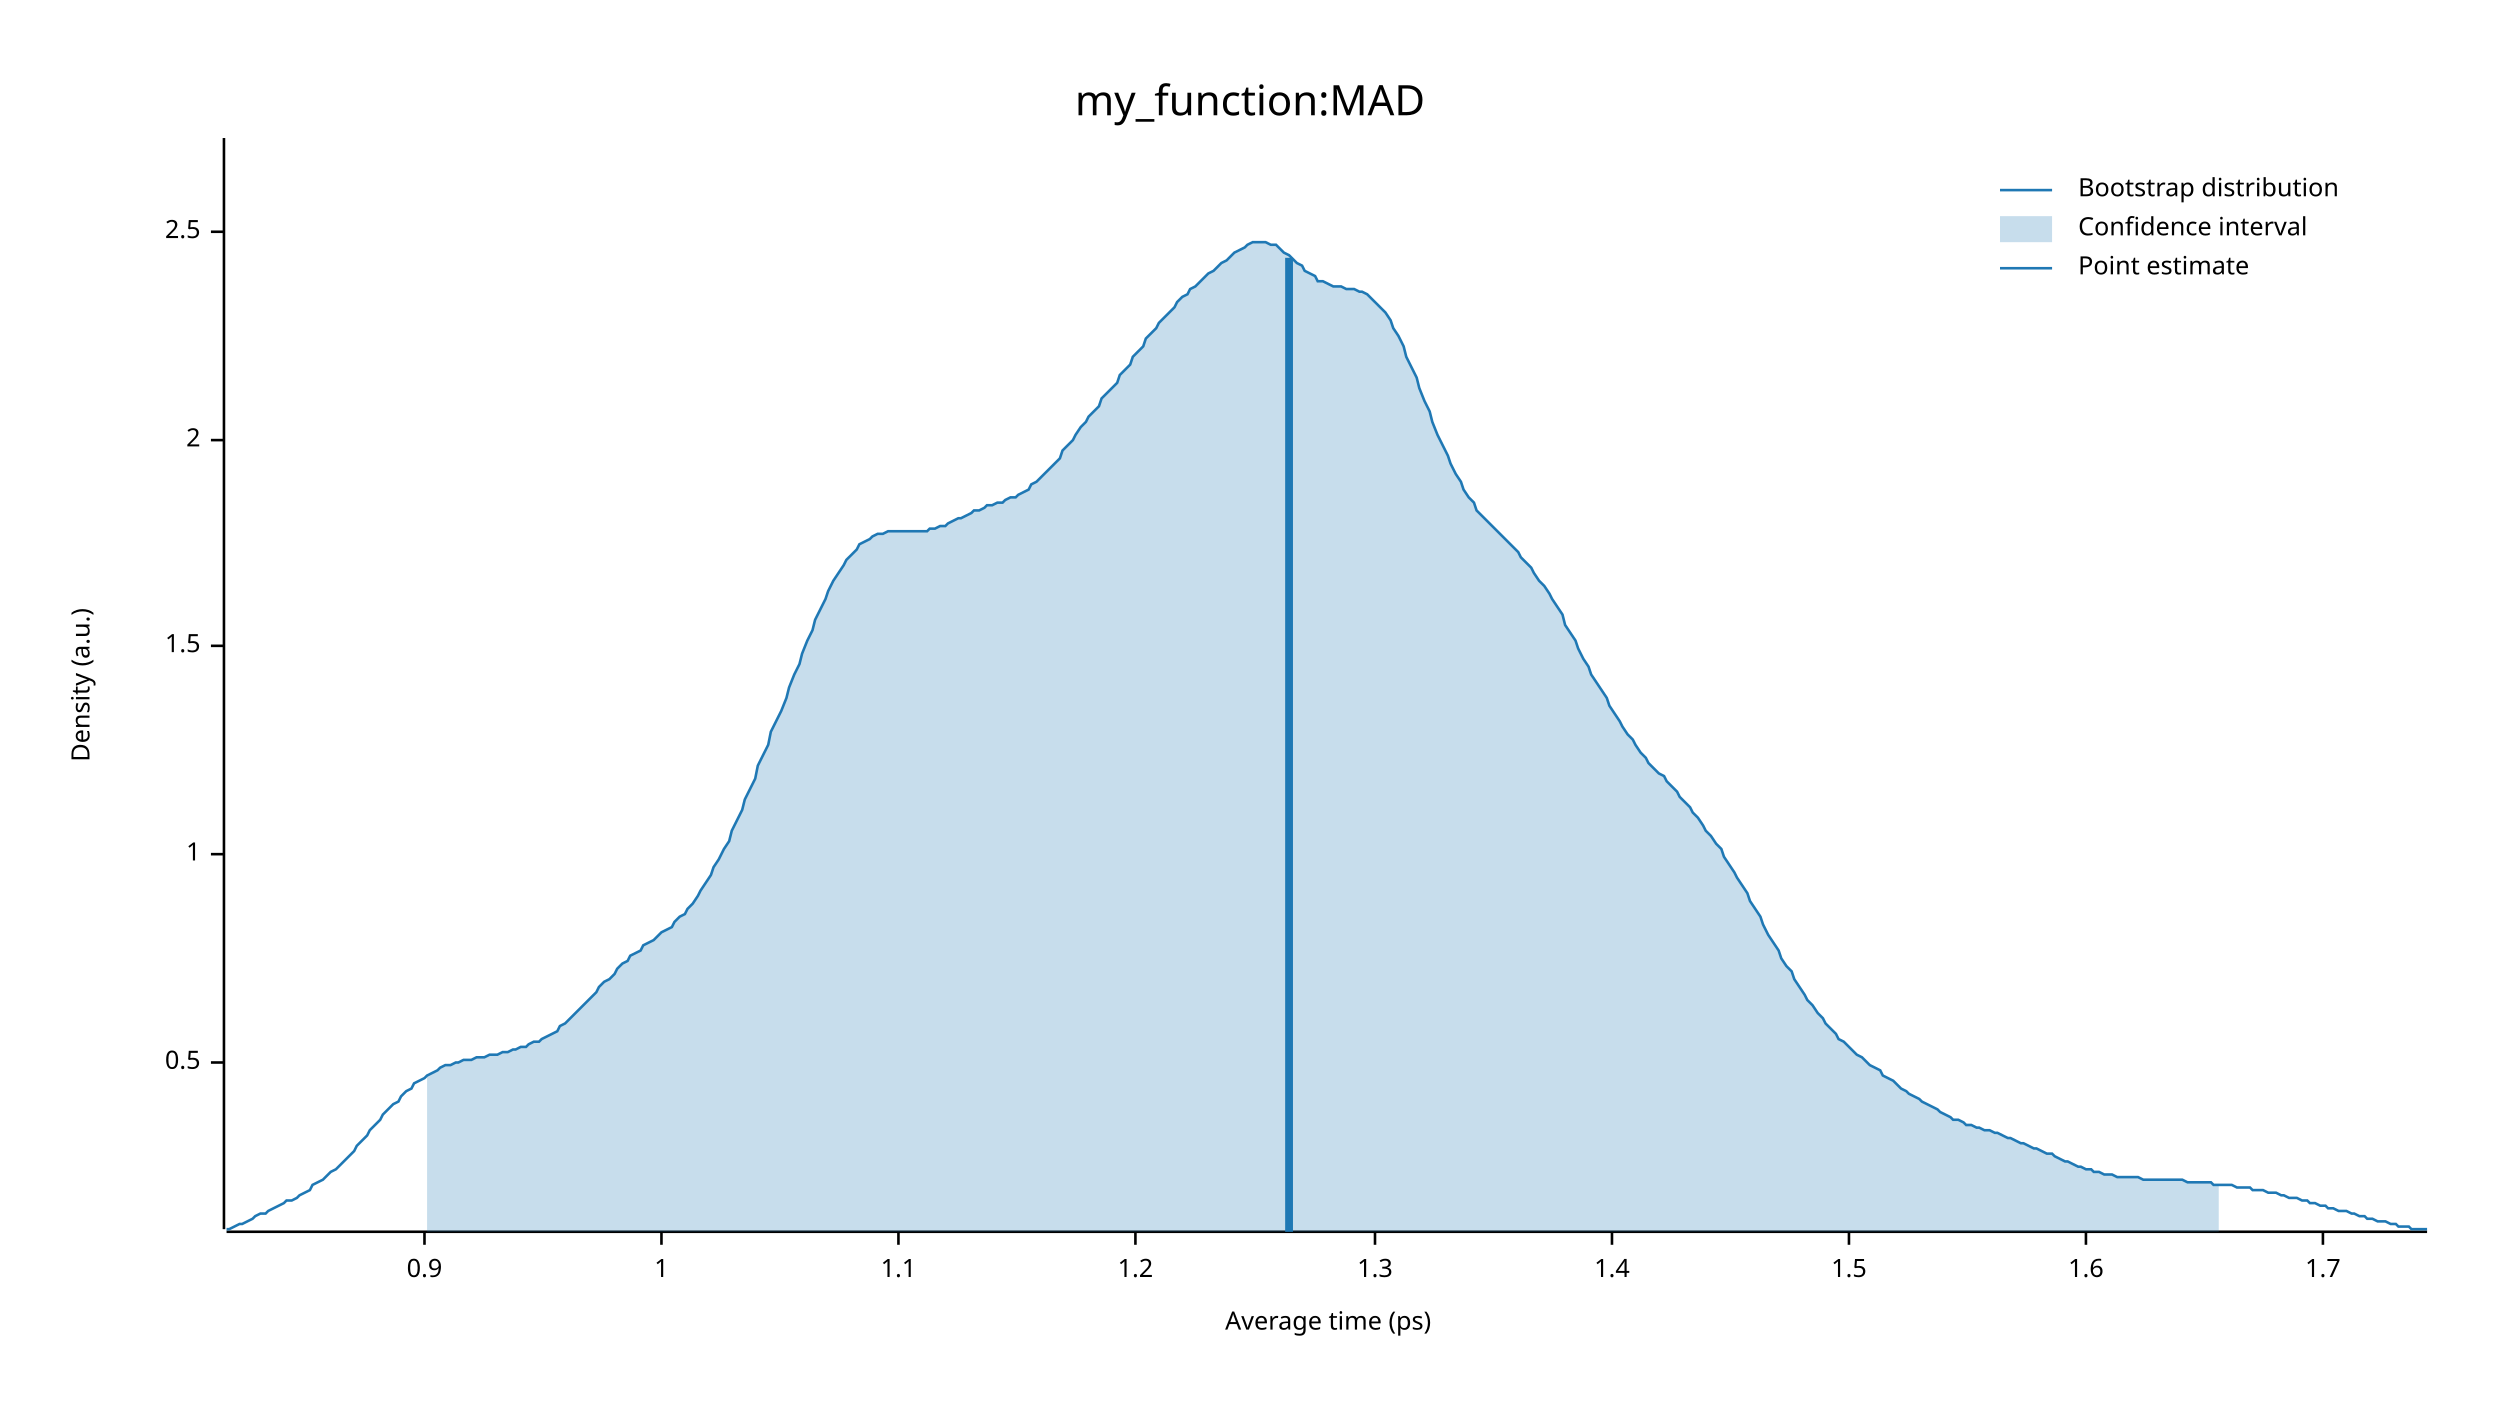
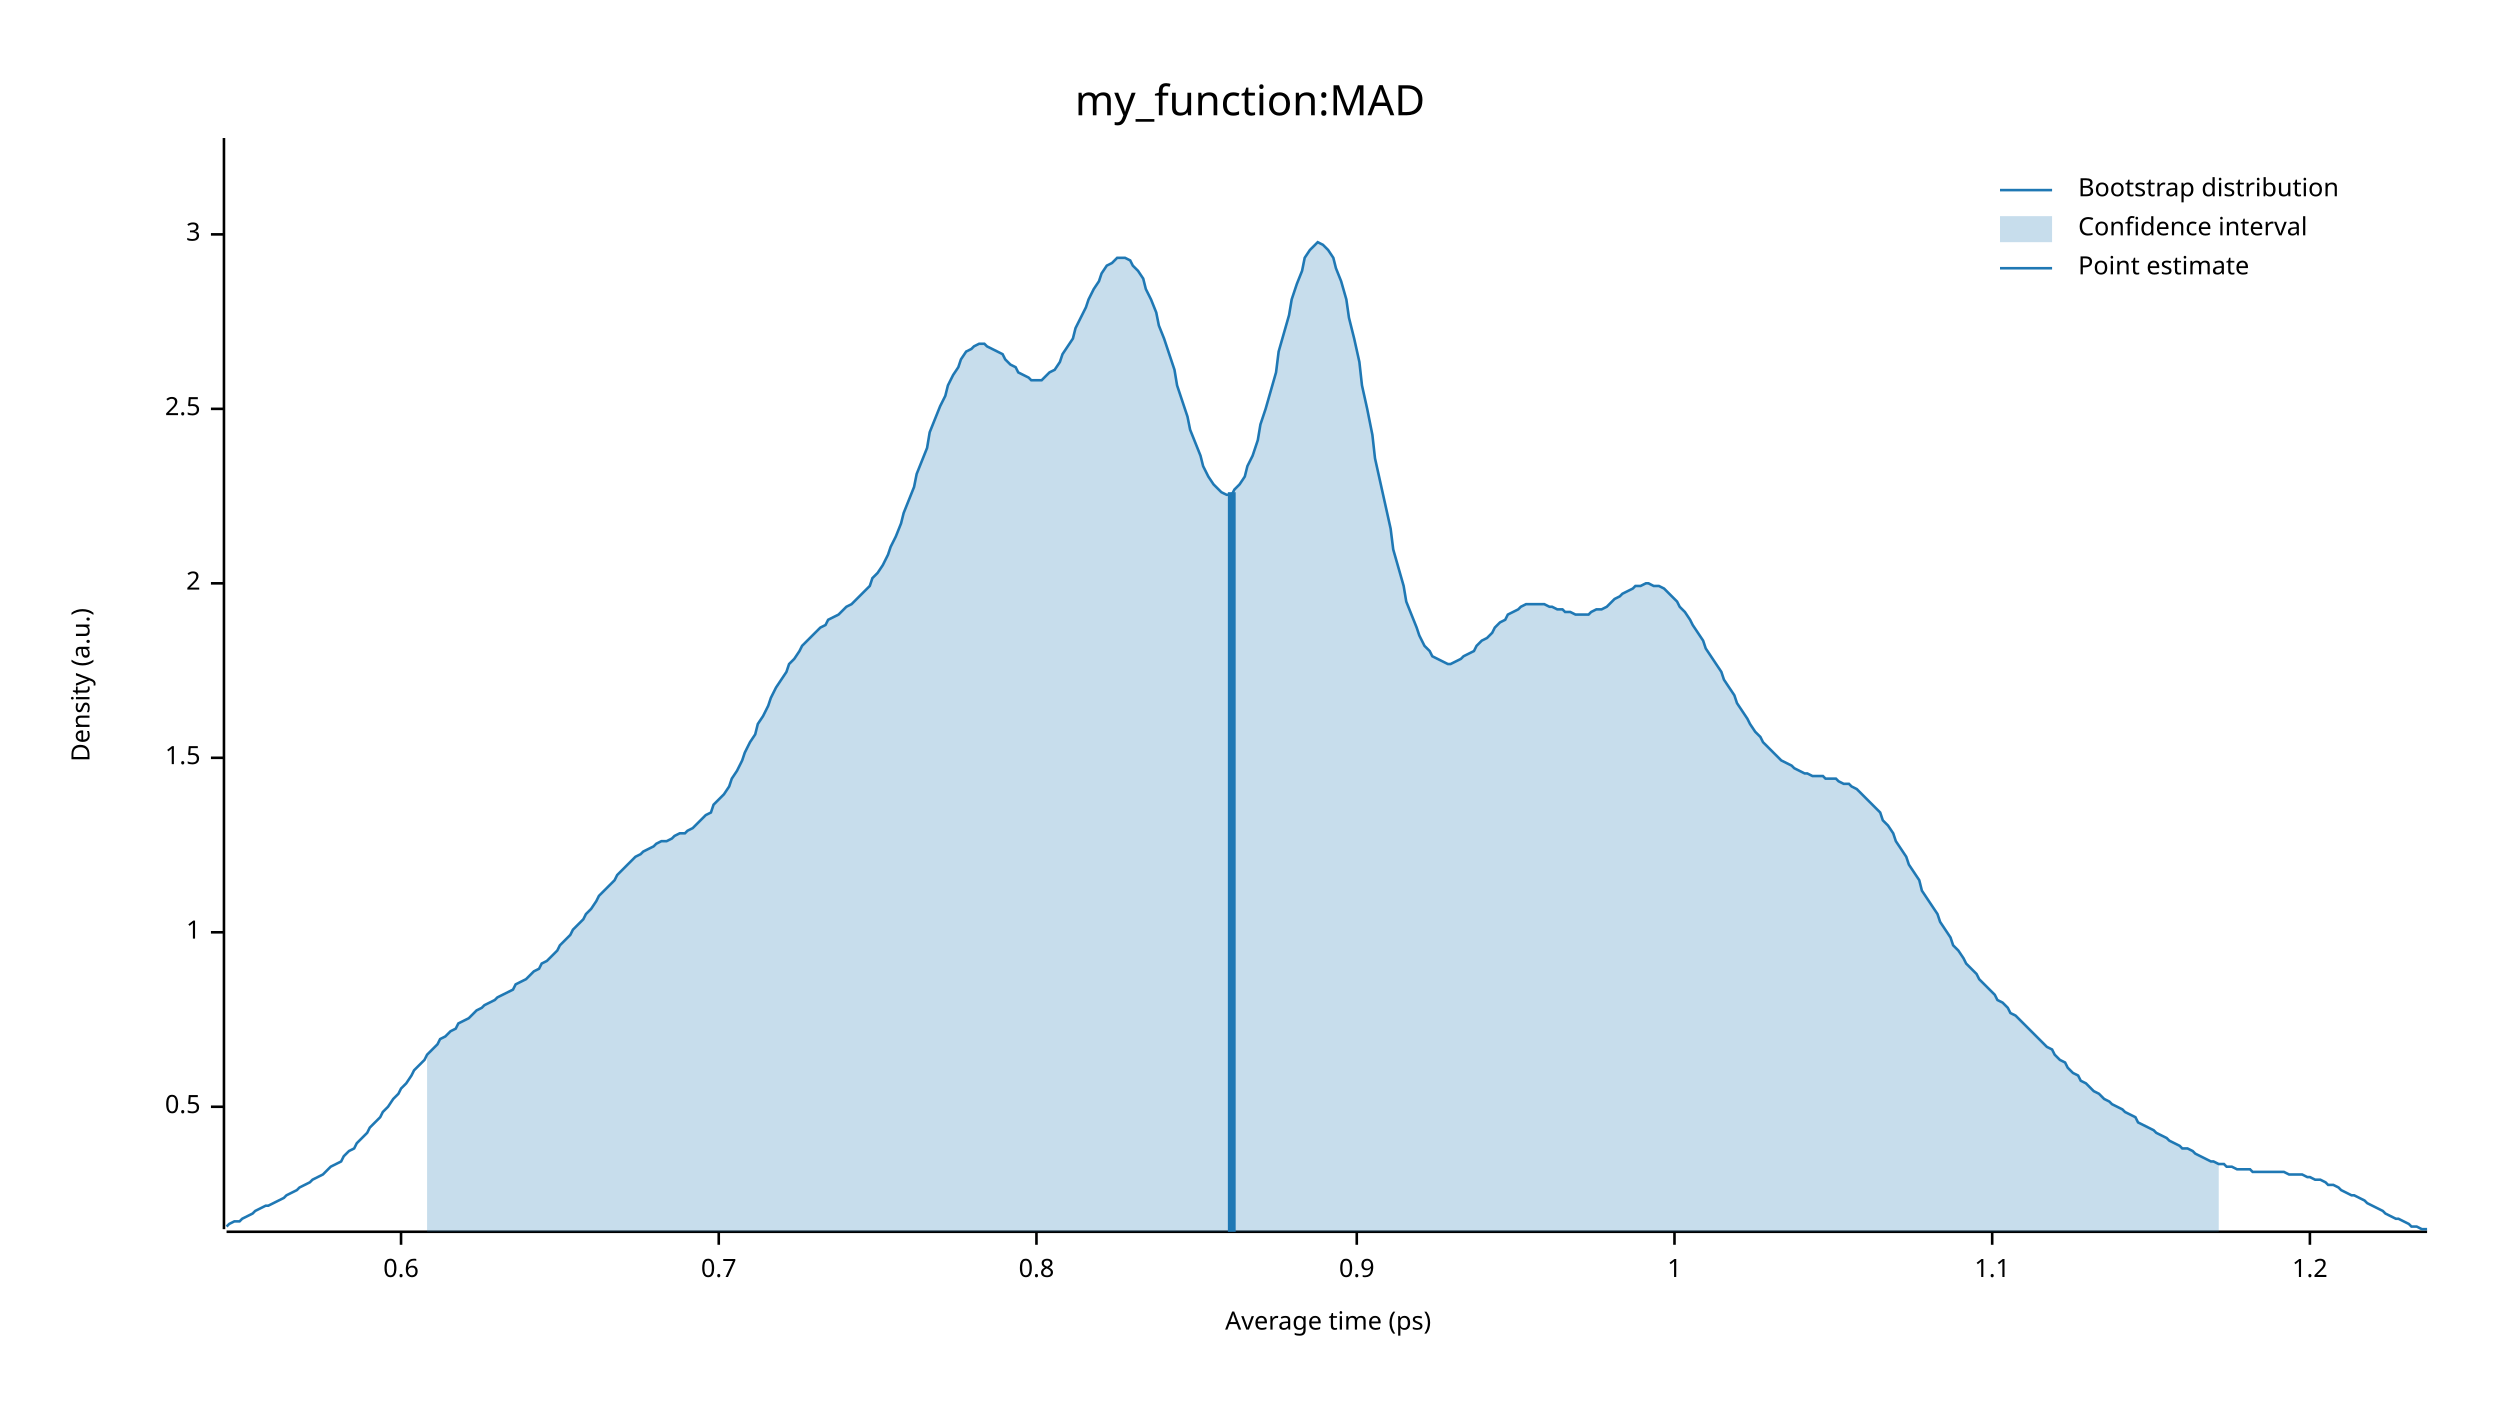
<svg xmlns="http://www.w3.org/2000/svg" width="960" height="540" viewBox="0 0 960 540">
  <text x="480" y="32" dy="0.76em" text-anchor="middle" font-family="sans-serif" font-size="16.129" opacity="1" fill="#000000">
my_function:MAD
</text>
  <text x="27" y="263" dy="0.76em" text-anchor="middle" font-family="sans-serif" font-size="9.677" opacity="1" fill="#000000" transform="rotate(270, 27, 263)">
Density (a.u.)
</text>
  <text x="510" y="513" dy="-0.5ex" text-anchor="middle" font-family="sans-serif" font-size="9.677" opacity="1" fill="#000000">
Average time (ps)
</text>
  <polyline fill="none" opacity="1" stroke="#000000" stroke-width="1" points="86,53 86,472 " />
-   <text x="77" y="408" dy="0.5ex" text-anchor="end" font-family="sans-serif" font-size="9.677" opacity="1" fill="#000000">
+   <text x="77" y="425" dy="0.5ex" text-anchor="end" font-family="sans-serif" font-size="9.677" opacity="1" fill="#000000">
0.5
</text>
-   <polyline fill="none" opacity="1" stroke="#000000" stroke-width="1" points="81,408 86,408 " />
-   <text x="77" y="328" dy="0.5ex" text-anchor="end" font-family="sans-serif" font-size="9.677" opacity="1" fill="#000000">
+   <polyline fill="none" opacity="1" stroke="#000000" stroke-width="1" points="81,425 86,425 " />
+   <text x="77" y="358" dy="0.5ex" text-anchor="end" font-family="sans-serif" font-size="9.677" opacity="1" fill="#000000">
1
</text>
-   <polyline fill="none" opacity="1" stroke="#000000" stroke-width="1" points="81,328 86,328 " />
-   <text x="77" y="248" dy="0.5ex" text-anchor="end" font-family="sans-serif" font-size="9.677" opacity="1" fill="#000000">
+   <polyline fill="none" opacity="1" stroke="#000000" stroke-width="1" points="81,358 86,358 " />
+   <text x="77" y="291" dy="0.5ex" text-anchor="end" font-family="sans-serif" font-size="9.677" opacity="1" fill="#000000">
1.5
</text>
-   <polyline fill="none" opacity="1" stroke="#000000" stroke-width="1" points="81,248 86,248 " />
-   <text x="77" y="169" dy="0.5ex" text-anchor="end" font-family="sans-serif" font-size="9.677" opacity="1" fill="#000000">
+   <polyline fill="none" opacity="1" stroke="#000000" stroke-width="1" points="81,291 86,291 " />
+   <text x="77" y="224" dy="0.5ex" text-anchor="end" font-family="sans-serif" font-size="9.677" opacity="1" fill="#000000">
2
</text>
-   <polyline fill="none" opacity="1" stroke="#000000" stroke-width="1" points="81,169 86,169 " />
-   <text x="77" y="89" dy="0.5ex" text-anchor="end" font-family="sans-serif" font-size="9.677" opacity="1" fill="#000000">
+   <polyline fill="none" opacity="1" stroke="#000000" stroke-width="1" points="81,224 86,224 " />
+   <text x="77" y="157" dy="0.5ex" text-anchor="end" font-family="sans-serif" font-size="9.677" opacity="1" fill="#000000">
2.5
</text>
-   <polyline fill="none" opacity="1" stroke="#000000" stroke-width="1" points="81,89 86,89 " />
+   <polyline fill="none" opacity="1" stroke="#000000" stroke-width="1" points="81,157 86,157 " />
+   <text x="77" y="90" dy="0.5ex" text-anchor="end" font-family="sans-serif" font-size="9.677" opacity="1" fill="#000000">
+ 3
+ </text>
+   <polyline fill="none" opacity="1" stroke="#000000" stroke-width="1" points="81,90 86,90 " />
  <polyline fill="none" opacity="1" stroke="#000000" stroke-width="1" points="87,473 932,473 " />
-   <text x="163" y="483" dy="0.76em" text-anchor="middle" font-family="sans-serif" font-size="9.677" opacity="1" fill="#000000">
+   <text x="154" y="483" dy="0.76em" text-anchor="middle" font-family="sans-serif" font-size="9.677" opacity="1" fill="#000000">
+ 0.6
+ </text>
+   <polyline fill="none" opacity="1" stroke="#000000" stroke-width="1" points="154,473 154,478 " />
+   <text x="276" y="483" dy="0.76em" text-anchor="middle" font-family="sans-serif" font-size="9.677" opacity="1" fill="#000000">
+ 0.7
+ </text>
+   <polyline fill="none" opacity="1" stroke="#000000" stroke-width="1" points="276,473 276,478 " />
+   <text x="398" y="483" dy="0.76em" text-anchor="middle" font-family="sans-serif" font-size="9.677" opacity="1" fill="#000000">
+ 0.8
+ </text>
+   <polyline fill="none" opacity="1" stroke="#000000" stroke-width="1" points="398,473 398,478 " />
+   <text x="521" y="483" dy="0.76em" text-anchor="middle" font-family="sans-serif" font-size="9.677" opacity="1" fill="#000000">
0.9
</text>
-   <polyline fill="none" opacity="1" stroke="#000000" stroke-width="1" points="163,473 163,478 " />
-   <text x="254" y="483" dy="0.76em" text-anchor="middle" font-family="sans-serif" font-size="9.677" opacity="1" fill="#000000">
+   <polyline fill="none" opacity="1" stroke="#000000" stroke-width="1" points="521,473 521,478 " />
+   <text x="643" y="483" dy="0.76em" text-anchor="middle" font-family="sans-serif" font-size="9.677" opacity="1" fill="#000000">
1
</text>
-   <polyline fill="none" opacity="1" stroke="#000000" stroke-width="1" points="254,473 254,478 " />
-   <text x="345" y="483" dy="0.76em" text-anchor="middle" font-family="sans-serif" font-size="9.677" opacity="1" fill="#000000">
+   <polyline fill="none" opacity="1" stroke="#000000" stroke-width="1" points="643,473 643,478 " />
+   <text x="765" y="483" dy="0.76em" text-anchor="middle" font-family="sans-serif" font-size="9.677" opacity="1" fill="#000000">
1.1
</text>
-   <polyline fill="none" opacity="1" stroke="#000000" stroke-width="1" points="345,473 345,478 " />
-   <text x="436" y="483" dy="0.76em" text-anchor="middle" font-family="sans-serif" font-size="9.677" opacity="1" fill="#000000">
+   <polyline fill="none" opacity="1" stroke="#000000" stroke-width="1" points="765,473 765,478 " />
+   <text x="887" y="483" dy="0.76em" text-anchor="middle" font-family="sans-serif" font-size="9.677" opacity="1" fill="#000000">
1.2
</text>
-   <polyline fill="none" opacity="1" stroke="#000000" stroke-width="1" points="436,473 436,478 " />
-   <text x="528" y="483" dy="0.76em" text-anchor="middle" font-family="sans-serif" font-size="9.677" opacity="1" fill="#000000">
- 1.3
- </text>
-   <polyline fill="none" opacity="1" stroke="#000000" stroke-width="1" points="528,473 528,478 " />
-   <text x="619" y="483" dy="0.76em" text-anchor="middle" font-family="sans-serif" font-size="9.677" opacity="1" fill="#000000">
- 1.4
- </text>
-   <polyline fill="none" opacity="1" stroke="#000000" stroke-width="1" points="619,473 619,478 " />
-   <text x="710" y="483" dy="0.76em" text-anchor="middle" font-family="sans-serif" font-size="9.677" opacity="1" fill="#000000">
- 1.5
- </text>
-   <polyline fill="none" opacity="1" stroke="#000000" stroke-width="1" points="710,473 710,478 " />
-   <text x="801" y="483" dy="0.76em" text-anchor="middle" font-family="sans-serif" font-size="9.677" opacity="1" fill="#000000">
- 1.6
- </text>
-   <polyline fill="none" opacity="1" stroke="#000000" stroke-width="1" points="801,473 801,478 " />
-   <text x="892" y="483" dy="0.76em" text-anchor="middle" font-family="sans-serif" font-size="9.677" opacity="1" fill="#000000">
- 1.7
- </text>
-   <polyline fill="none" opacity="1" stroke="#000000" stroke-width="1" points="892,473 892,478 " />
-   <polyline fill="none" opacity="1" stroke="#1F78B4" stroke-width="1" points="87,472 88,472 90,471 92,470 93,470 95,469 97,468 98,467 100,466 102,466 103,465 105,464 107,463 109,462 110,461 112,461 114,460 115,459 117,458 119,457 120,455 122,454 124,453 125,452 127,450 129,449 131,447 132,446 134,444 136,442 137,440 139,438 141,436 142,434 144,432 146,430 147,428 149,426 151,424 153,423 154,421 156,419 158,418 159,416 161,415 163,414 164,413 166,412 168,411 169,410 171,409 173,409 175,408 176,408 178,407 180,407 181,407 183,406 185,406 186,406 188,405 190,405 191,405 193,404 195,404 197,403 198,403 200,402 202,402 203,401 205,400 207,400 208,399 210,398 212,397 214,396 215,394 217,393 219,391 220,390 222,388 224,386 225,385 227,383 229,381 230,379 232,377 234,376 236,374 237,372 239,370 241,369 242,367 244,366 246,365 247,363 249,362 251,361 252,360 254,358 256,357 258,356 259,354 261,352 263,351 264,349 266,347 268,344 269,342 271,339 273,336 274,333 276,330 278,326 280,323 281,319 283,315 285,311 286,307 288,303 290,299 291,294 293,290 295,286 296,281 298,277 300,273 302,268 303,264 305,259 307,255 308,251 310,246 312,242 313,238 315,234 317,230 318,227 320,223 322,220 324,217 325,215 327,213 329,211 330,209 332,208 334,207 335,206 337,205 339,205 341,204 342,204 344,204 346,204 347,204 349,204 351,204 352,204 354,204 356,204 357,203 359,203 361,202 363,202 364,201 366,200 368,199 369,199 371,198 373,197 374,196 376,196 378,195 379,194 381,194 383,193 385,193 386,192 388,191 390,191 391,190 393,189 395,188 396,186 398,185 400,183 401,182 403,180 405,178 407,176 408,173 410,171 412,169 413,167 415,164 417,162 418,160 420,158 422,156 423,153 425,151 427,149 429,147 430,144 432,142 434,140 435,137 437,135 439,133 440,130 442,128 444,126 445,124 447,122 449,120 451,118 452,116 454,114 456,113 457,111 459,110 461,108 462,107 464,105 466,104 468,102 469,101 471,100 473,98 474,97 476,96 478,95 479,94 481,93 483,93 484,93 486,93 488,94 490,94 491,95 493,97 495,98 496,99 498,101 500,102 501,104 503,105 505,106 506,108 508,108 510,109 512,110 513,110 515,110 517,111 518,111 520,111 522,112 523,112 525,113 527,115 528,116 530,118 532,120 534,123 535,126 537,129 539,133 540,137 542,141 544,145 545,149 547,154 549,158 550,162 552,167 554,171 556,175 557,178 559,182 561,185 562,188 564,191 566,193 567,196 569,198 571,200 573,202 574,203 576,205 578,207 579,208 581,210 583,212 584,214 586,216 588,218 589,220 591,223 593,225 595,228 596,230 598,233 600,236 601,240 603,243 605,246 606,249 608,253 610,256 611,259 613,262 615,265 617,268 618,271 620,274 622,277 623,279 625,282 627,284 628,286 630,289 632,291 633,293 635,295 637,297 639,298 640,300 642,302 644,304 645,306 647,308 649,310 650,312 652,314 654,317 655,319 657,321 659,324 661,326 662,329 664,332 666,335 667,337 669,340 671,343 672,346 674,349 676,352 677,355 679,359 681,362 683,365 684,368 686,371 688,373 689,376 691,379 693,382 694,384 696,386 698,389 700,391 701,393 703,395 705,397 706,399 708,400 710,402 711,403 713,405 715,406 716,407 718,409 720,410 722,411 723,413 725,414 727,415 728,416 730,418 732,419 733,420 735,421 737,422 738,423 740,424 742,425 744,426 745,427 747,428 749,429 750,430 752,430 754,431 755,432 757,432 759,433 760,433 762,434 764,434 766,435 767,435 769,436 771,437 772,437 774,438 776,439 777,439 779,440 781,441 782,441 784,442 786,443 788,443 789,444 791,445 793,446 794,446 796,447 798,448 799,448 801,449 803,449 804,450 806,450 808,451 810,451 811,451 813,452 815,452 816,452 818,452 820,452 821,452 823,453 825,453 827,453 828,453 830,453 832,453 833,453 835,453 837,453 838,453 840,454 842,454 843,454 845,454 847,454 849,454 850,455 852,455 854,455 855,455 857,455 859,456 860,456 862,456 864,456 865,457 867,457 869,457 871,458 872,458 874,458 876,459 877,459 879,460 881,460 882,460 884,461 886,461 887,462 889,462 891,463 893,463 894,464 896,464 898,465 899,465 901,465 903,466 904,466 906,467 908,467 909,468 911,468 913,469 915,469 916,469 918,470 920,470 921,471 923,471 925,471 926,472 928,472 930,472 932,472 " />
-   <polygon opacity="0.25" fill="#1F78B4" points="164,413 166,412 168,411 169,410 171,409 173,409 175,408 176,408 178,407 180,407 181,407 183,406 185,406 186,406 188,405 190,405 191,405 193,404 195,404 197,403 198,403 200,402 202,402 203,401 205,400 207,400 208,399 210,398 212,397 214,396 215,394 217,393 219,391 220,390 222,388 224,386 225,385 227,383 229,381 230,379 232,377 234,376 236,374 237,372 239,370 241,369 242,367 244,366 246,365 247,363 249,362 251,361 252,360 254,358 256,357 258,356 259,354 261,352 263,351 264,349 266,347 268,344 269,342 271,339 273,336 274,333 276,330 278,326 280,323 281,319 283,315 285,311 286,307 288,303 290,299 291,294 293,290 295,286 296,281 298,277 300,273 302,268 303,264 305,259 307,255 308,251 310,246 312,242 313,238 315,234 317,230 318,227 320,223 322,220 324,217 325,215 327,213 329,211 330,209 332,208 334,207 335,206 337,205 339,205 341,204 342,204 344,204 346,204 347,204 349,204 351,204 352,204 354,204 356,204 357,203 359,203 361,202 363,202 364,201 366,200 368,199 369,199 371,198 373,197 374,196 376,196 378,195 379,194 381,194 383,193 385,193 386,192 388,191 390,191 391,190 393,189 395,188 396,186 398,185 400,183 401,182 403,180 405,178 407,176 408,173 410,171 412,169 413,167 415,164 417,162 418,160 420,158 422,156 423,153 425,151 427,149 429,147 430,144 432,142 434,140 435,137 437,135 439,133 440,130 442,128 444,126 445,124 447,122 449,120 451,118 452,116 454,114 456,113 457,111 459,110 461,108 462,107 464,105 466,104 468,102 469,101 471,100 473,98 474,97 476,96 478,95 479,94 481,93 483,93 484,93 486,93 488,94 490,94 491,95 493,97 495,98 496,99 498,101 500,102 501,104 503,105 505,106 506,108 508,108 510,109 512,110 513,110 515,110 517,111 518,111 520,111 522,112 523,112 525,113 527,115 528,116 530,118 532,120 534,123 535,126 537,129 539,133 540,137 542,141 544,145 545,149 547,154 549,158 550,162 552,167 554,171 556,175 557,178 559,182 561,185 562,188 564,191 566,193 567,196 569,198 571,200 573,202 574,203 576,205 578,207 579,208 581,210 583,212 584,214 586,216 588,218 589,220 591,223 593,225 595,228 596,230 598,233 600,236 601,240 603,243 605,246 606,249 608,253 610,256 611,259 613,262 615,265 617,268 618,271 620,274 622,277 623,279 625,282 627,284 628,286 630,289 632,291 633,293 635,295 637,297 639,298 640,300 642,302 644,304 645,306 647,308 649,310 650,312 652,314 654,317 655,319 657,321 659,324 661,326 662,329 664,332 666,335 667,337 669,340 671,343 672,346 674,349 676,352 677,355 679,359 681,362 683,365 684,368 686,371 688,373 689,376 691,379 693,382 694,384 696,386 698,389 700,391 701,393 703,395 705,397 706,399 708,400 710,402 711,403 713,405 715,406 716,407 718,409 720,410 722,411 723,413 725,414 727,415 728,416 730,418 732,419 733,420 735,421 737,422 738,423 740,424 742,425 744,426 745,427 747,428 749,429 750,430 752,430 754,431 755,432 757,432 759,433 760,433 762,434 764,434 766,435 767,435 769,436 771,437 772,437 774,438 776,439 777,439 779,440 781,441 782,441 784,442 786,443 788,443 789,444 791,445 793,446 794,446 796,447 798,448 799,448 801,449 803,449 804,450 806,450 808,451 810,451 811,451 813,452 815,452 816,452 818,452 820,452 821,452 823,453 825,453 827,453 828,453 830,453 832,453 833,453 835,453 837,453 838,453 840,454 842,454 843,454 845,454 847,454 849,454 850,455 852,455 852,473 164,473 " />
-   <polyline fill="none" opacity="1" stroke="#1F78B4" stroke-width="3" points="495,473 495,99 " />
+   <polyline fill="none" opacity="1" stroke="#000000" stroke-width="1" points="887,473 887,478 " />
+   <polyline fill="none" opacity="1" stroke="#1F78B4" stroke-width="1" points="87,471 88,470 90,469 92,469 93,468 95,467 97,466 98,465 100,464 102,463 103,463 105,462 107,461 109,460 110,459 112,458 114,457 115,456 117,455 119,454 120,453 122,452 124,451 125,450 127,448 129,447 131,446 132,444 134,442 136,441 137,439 139,437 141,435 142,433 144,431 146,429 147,427 149,425 151,422 153,420 154,418 156,416 158,413 159,411 161,409 163,407 164,405 166,403 168,401 169,399 171,398 173,396 175,395 176,393 178,392 180,391 181,390 183,388 185,387 186,386 188,385 190,384 191,383 193,382 195,381 197,380 198,378 200,377 202,376 203,375 205,373 207,372 208,370 210,369 212,367 214,365 215,363 217,361 219,359 220,357 222,355 224,353 225,351 227,349 229,346 230,344 232,342 234,340 236,338 237,336 239,334 241,332 242,331 244,329 246,328 247,327 249,326 251,325 252,324 254,323 256,323 258,322 259,321 261,320 263,320 264,319 266,318 268,316 269,315 271,313 273,312 274,309 276,307 278,305 280,302 281,299 283,296 285,292 286,289 288,285 290,282 291,278 293,275 295,271 296,268 298,264 300,261 302,258 303,255 305,253 307,250 308,248 310,246 312,244 313,243 315,241 317,240 318,238 320,237 322,236 324,234 325,233 327,232 329,230 330,229 332,227 334,225 335,222 337,220 339,217 341,213 342,210 344,206 346,201 347,197 349,192 351,187 352,182 354,177 356,172 357,166 359,161 361,156 363,152 364,148 366,144 368,141 369,138 371,135 373,134 374,133 376,132 378,132 379,133 381,134 383,135 385,136 386,138 388,140 390,141 391,143 393,144 395,145 396,146 398,146 400,146 401,145 403,143 405,142 407,139 408,136 410,133 412,130 413,126 415,122 417,118 418,115 420,111 422,108 423,105 425,102 427,101 429,99 430,99 432,99 434,100 435,102 437,104 439,107 440,111 442,115 444,120 445,125 447,130 449,136 451,142 452,148 454,154 456,160 457,165 459,170 461,175 462,179 464,183 466,186 468,188 469,189 471,190 473,190 474,188 476,186 478,183 479,179 481,175 483,169 484,163 486,157 488,150 490,143 491,135 493,128 495,121 496,115 498,109 500,104 501,99 503,96 505,94 506,93 508,94 510,96 512,99 513,103 515,108 517,115 518,122 520,130 522,139 523,148 525,157 527,167 528,176 530,185 532,194 534,203 535,211 537,218 539,225 540,231 542,236 544,241 545,244 547,248 549,250 550,252 552,253 554,254 556,255 557,255 559,254 561,253 562,252 564,251 566,250 567,248 569,246 571,245 573,243 574,241 576,239 578,238 579,236 581,235 583,234 584,233 586,232 588,232 589,232 591,232 593,232 595,233 596,233 598,234 600,234 601,235 603,235 605,236 606,236 608,236 610,236 611,235 613,234 615,234 617,233 618,232 620,230 622,229 623,228 625,227 627,226 628,225 630,225 632,224 633,224 635,225 637,225 639,226 640,227 642,229 644,231 645,233 647,235 649,238 650,240 652,243 654,246 655,249 657,252 659,255 661,258 662,261 664,264 666,267 667,270 669,273 671,276 672,278 674,281 676,283 677,285 679,287 681,289 683,291 684,292 686,293 688,294 689,295 691,296 693,297 694,297 696,298 698,298 700,298 701,299 703,299 705,299 706,300 708,301 710,301 711,302 713,303 715,305 716,306 718,308 720,310 722,312 723,315 725,317 727,320 728,323 730,326 732,329 733,332 735,335 737,338 738,342 740,345 742,348 744,351 745,354 747,357 749,360 750,363 752,365 754,368 755,370 757,372 759,374 760,376 762,378 764,380 766,382 767,384 769,385 771,387 772,389 774,390 776,392 777,393 779,395 781,397 782,398 784,400 786,402 788,403 789,405 791,407 793,408 794,410 796,412 798,413 799,415 801,416 803,418 804,419 806,420 808,422 810,423 811,424 813,425 815,426 816,427 818,428 820,429 821,431 823,432 825,433 827,434 828,435 830,436 832,437 833,438 835,439 837,440 838,441 840,441 842,442 843,443 845,444 847,445 849,446 850,446 852,447 854,447 855,448 857,448 859,449 860,449 862,449 864,449 865,450 867,450 869,450 871,450 872,450 874,450 876,450 877,450 879,451 881,451 882,451 884,451 886,452 887,452 889,453 891,453 893,454 894,455 896,455 898,456 899,457 901,458 903,459 904,459 906,460 908,461 909,462 911,463 913,464 915,465 916,466 918,467 920,468 921,468 923,469 925,470 926,471 928,471 930,472 932,472 " />
+   <polygon opacity="0.25" fill="#1F78B4" points="164,405 166,403 168,401 169,399 171,398 173,396 175,395 176,393 178,392 180,391 181,390 183,388 185,387 186,386 188,385 190,384 191,383 193,382 195,381 197,380 198,378 200,377 202,376 203,375 205,373 207,372 208,370 210,369 212,367 214,365 215,363 217,361 219,359 220,357 222,355 224,353 225,351 227,349 229,346 230,344 232,342 234,340 236,338 237,336 239,334 241,332 242,331 244,329 246,328 247,327 249,326 251,325 252,324 254,323 256,323 258,322 259,321 261,320 263,320 264,319 266,318 268,316 269,315 271,313 273,312 274,309 276,307 278,305 280,302 281,299 283,296 285,292 286,289 288,285 290,282 291,278 293,275 295,271 296,268 298,264 300,261 302,258 303,255 305,253 307,250 308,248 310,246 312,244 313,243 315,241 317,240 318,238 320,237 322,236 324,234 325,233 327,232 329,230 330,229 332,227 334,225 335,222 337,220 339,217 341,213 342,210 344,206 346,201 347,197 349,192 351,187 352,182 354,177 356,172 357,166 359,161 361,156 363,152 364,148 366,144 368,141 369,138 371,135 373,134 374,133 376,132 378,132 379,133 381,134 383,135 385,136 386,138 388,140 390,141 391,143 393,144 395,145 396,146 398,146 400,146 401,145 403,143 405,142 407,139 408,136 410,133 412,130 413,126 415,122 417,118 418,115 420,111 422,108 423,105 425,102 427,101 429,99 430,99 432,99 434,100 435,102 437,104 439,107 440,111 442,115 444,120 445,125 447,130 449,136 451,142 452,148 454,154 456,160 457,165 459,170 461,175 462,179 464,183 466,186 468,188 469,189 471,190 473,190 474,188 476,186 478,183 479,179 481,175 483,169 484,163 486,157 488,150 490,143 491,135 493,128 495,121 496,115 498,109 500,104 501,99 503,96 505,94 506,93 508,94 510,96 512,99 513,103 515,108 517,115 518,122 520,130 522,139 523,148 525,157 527,167 528,176 530,185 532,194 534,203 535,211 537,218 539,225 540,231 542,236 544,241 545,244 547,248 549,250 550,252 552,253 554,254 556,255 557,255 559,254 561,253 562,252 564,251 566,250 567,248 569,246 571,245 573,243 574,241 576,239 578,238 579,236 581,235 583,234 584,233 586,232 588,232 589,232 591,232 593,232 595,233 596,233 598,234 600,234 601,235 603,235 605,236 606,236 608,236 610,236 611,235 613,234 615,234 617,233 618,232 620,230 622,229 623,228 625,227 627,226 628,225 630,225 632,224 633,224 635,225 637,225 639,226 640,227 642,229 644,231 645,233 647,235 649,238 650,240 652,243 654,246 655,249 657,252 659,255 661,258 662,261 664,264 666,267 667,270 669,273 671,276 672,278 674,281 676,283 677,285 679,287 681,289 683,291 684,292 686,293 688,294 689,295 691,296 693,297 694,297 696,298 698,298 700,298 701,299 703,299 705,299 706,300 708,301 710,301 711,302 713,303 715,305 716,306 718,308 720,310 722,312 723,315 725,317 727,320 728,323 730,326 732,329 733,332 735,335 737,338 738,342 740,345 742,348 744,351 745,354 747,357 749,360 750,363 752,365 754,368 755,370 757,372 759,374 760,376 762,378 764,380 766,382 767,384 769,385 771,387 772,389 774,390 776,392 777,393 779,395 781,397 782,398 784,400 786,402 788,403 789,405 791,407 793,408 794,410 796,412 798,413 799,415 801,416 803,418 804,419 806,420 808,422 810,423 811,424 813,425 815,426 816,427 818,428 820,429 821,431 823,432 825,433 827,434 828,435 830,436 832,437 833,438 835,439 837,440 838,441 840,441 842,442 843,443 845,444 847,445 849,446 850,446 852,447 852,473 164,473 " />
+   <polyline fill="none" opacity="1" stroke="#1F78B4" stroke-width="3" points="473,473 473,189 " />
  <text x="798" y="68" dy="0.76em" text-anchor="start" font-family="sans-serif" font-size="9.677" opacity="1" fill="#000000">
Bootstrap distribution
</text>
  <text x="798" y="83" dy="0.76em" text-anchor="start" font-family="sans-serif" font-size="9.677" opacity="1" fill="#000000">
Confidence interval
</text>
  <text x="798" y="98" dy="0.76em" text-anchor="start" font-family="sans-serif" font-size="9.677" opacity="1" fill="#000000">
Point estimate
</text>
  <polyline fill="none" opacity="1" stroke="#1F78B4" stroke-width="1" points="768,73 788,73 " />
  <rect x="768" y="83" width="20" height="10" opacity="0.25" fill="#1F78B4" stroke="none" />
  <polyline fill="none" opacity="1" stroke="#1F78B4" stroke-width="1" points="768,103 788,103 " />
</svg>
